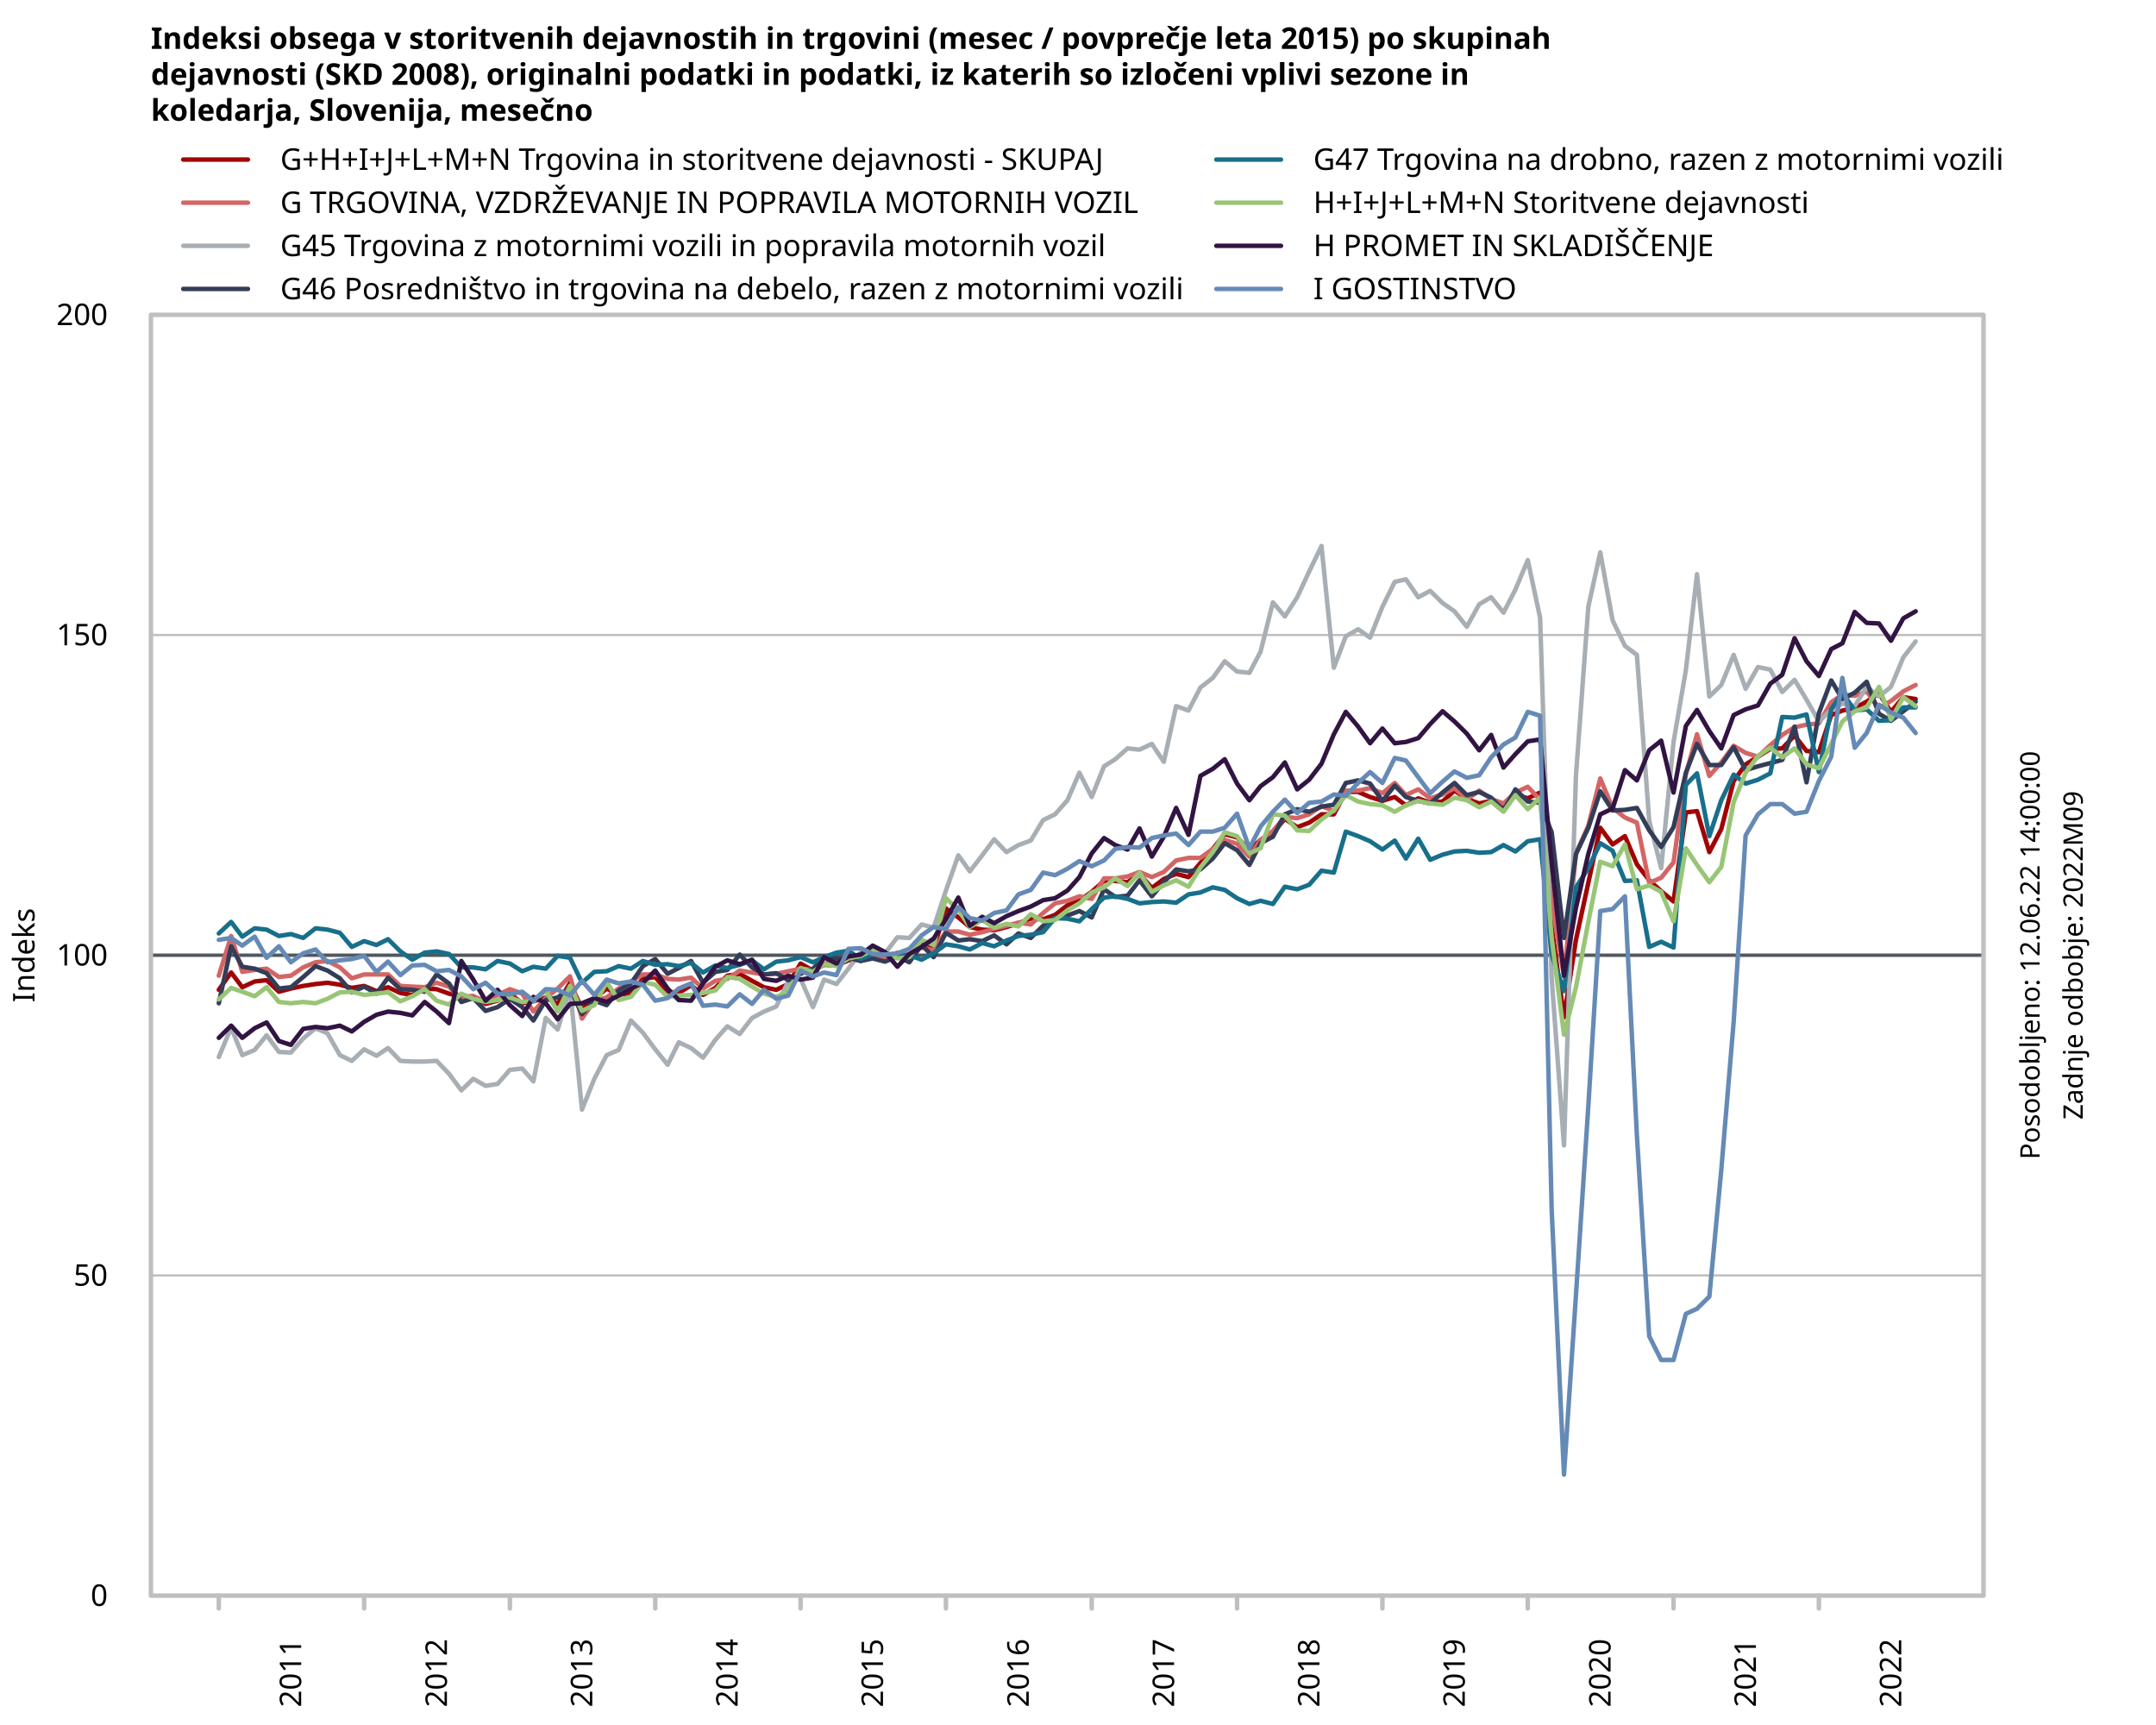
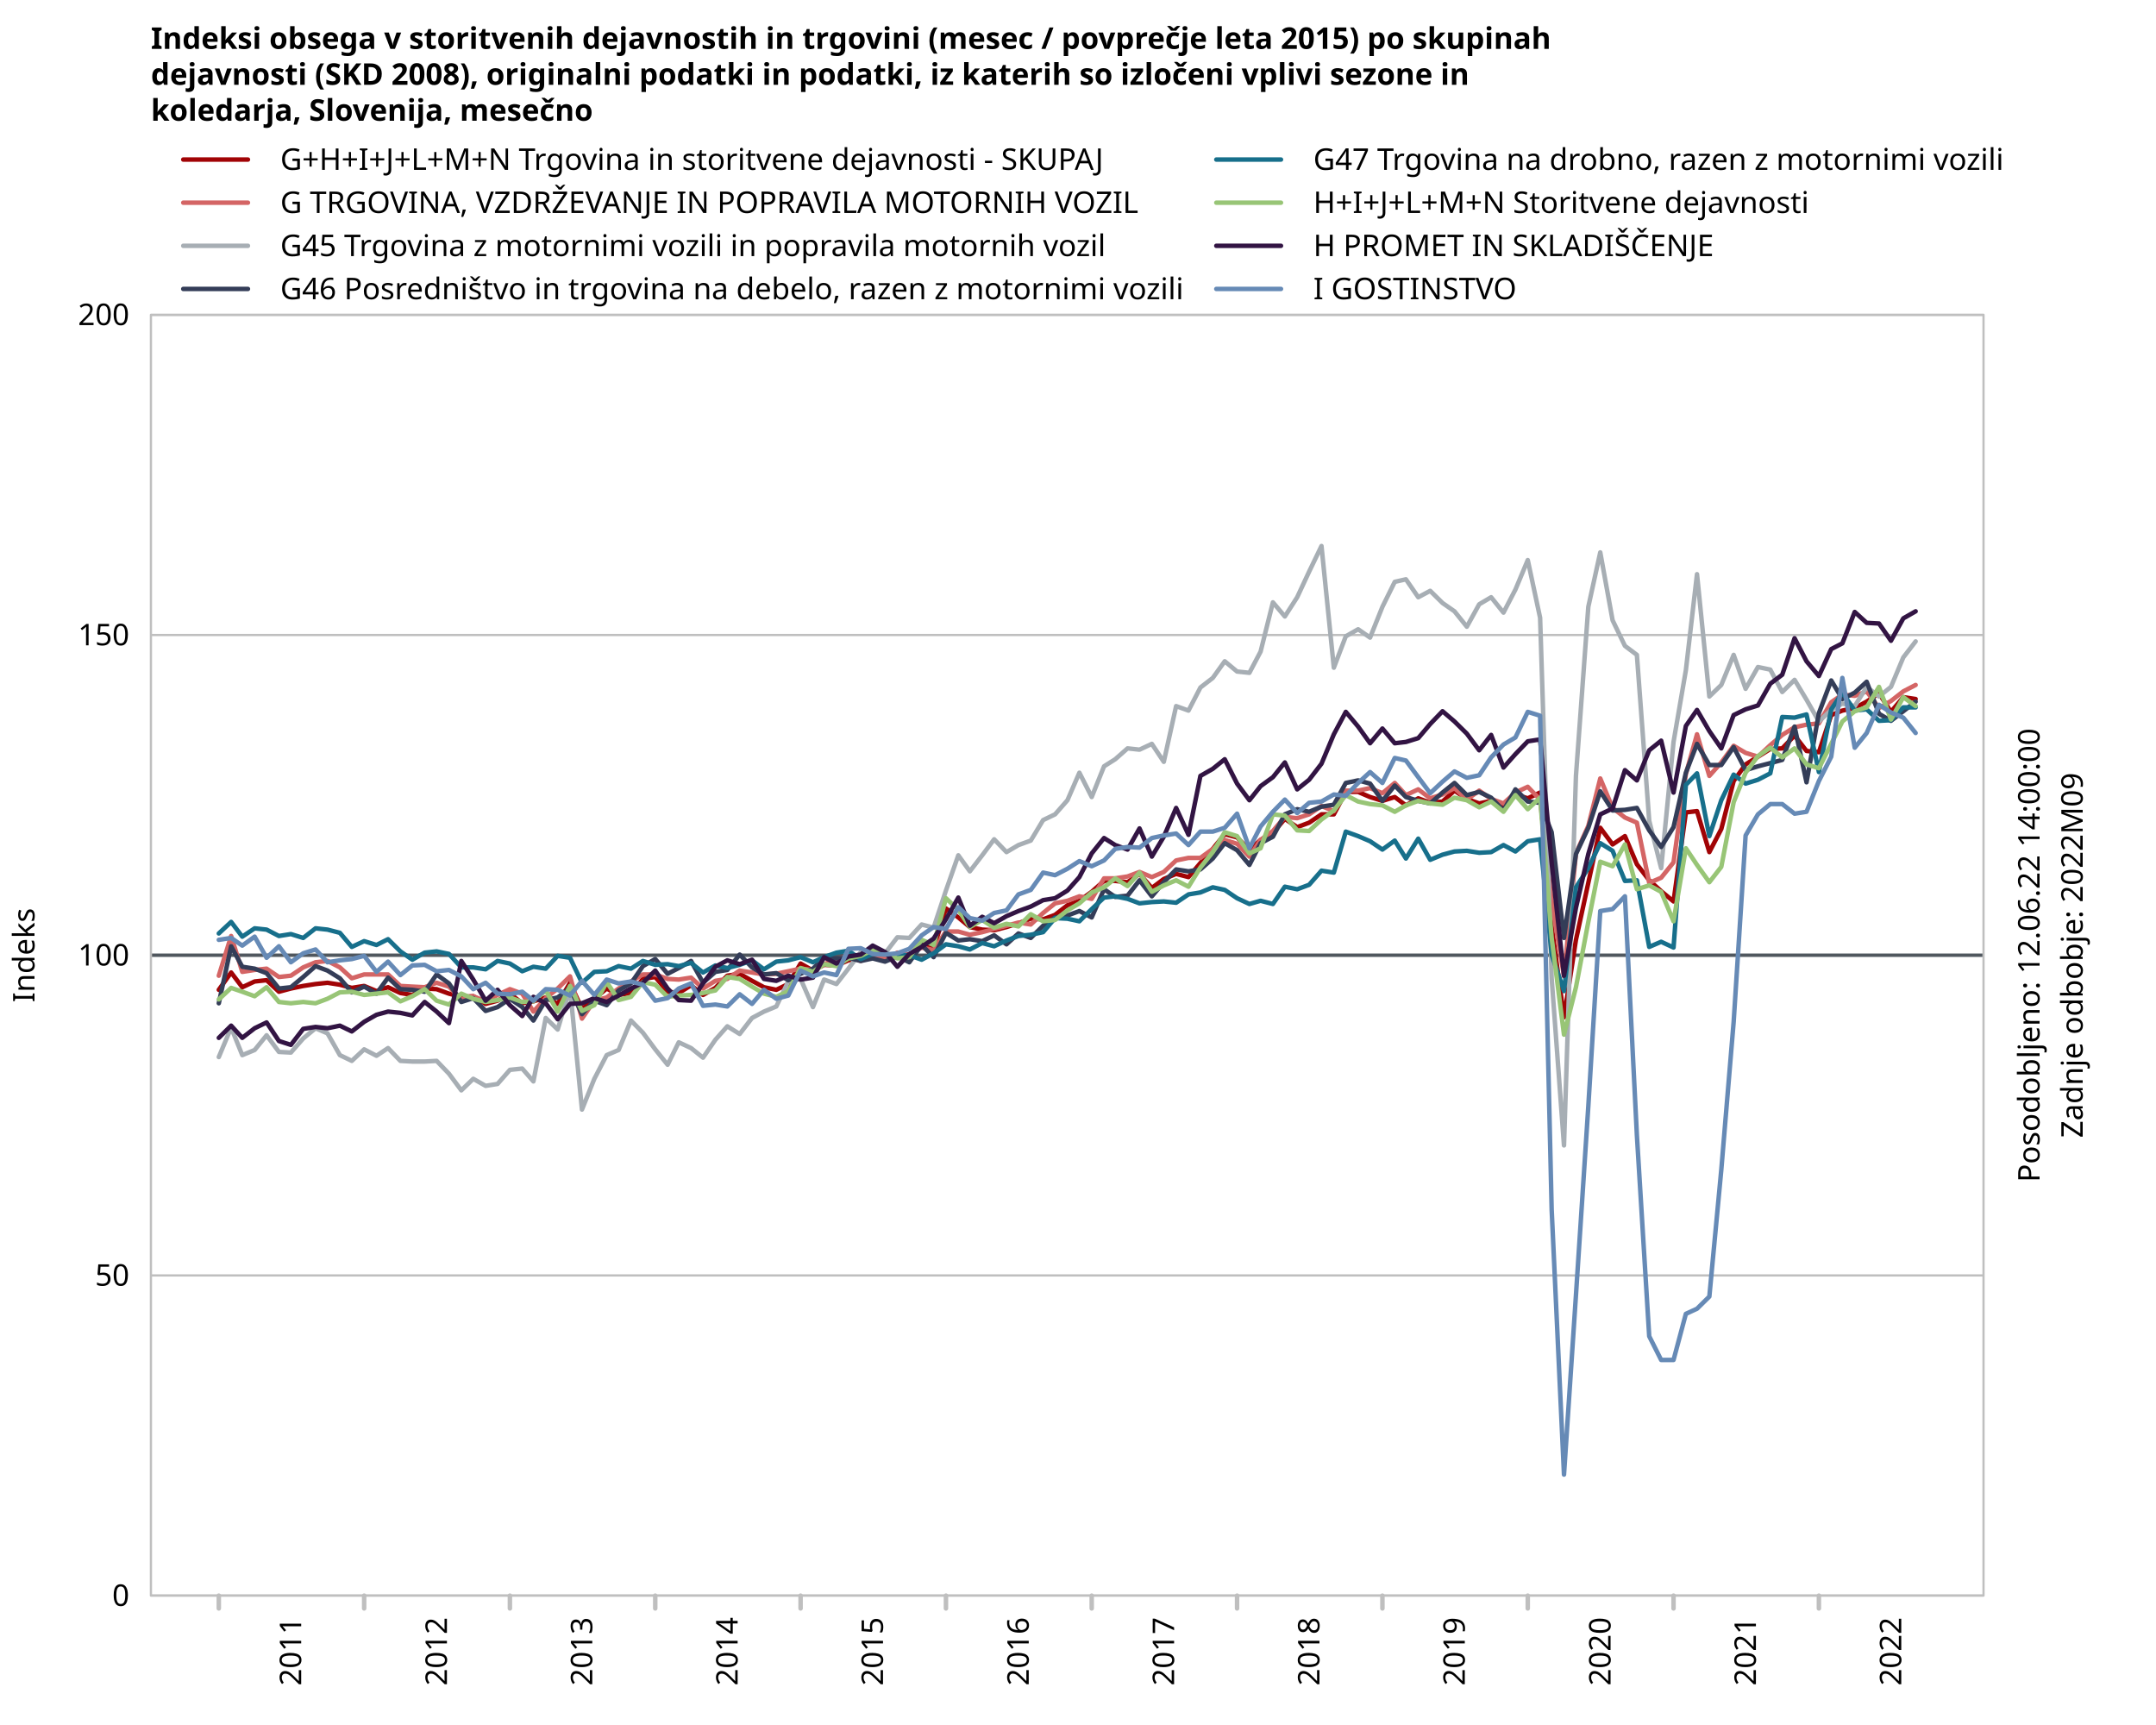
<svg xmlns="http://www.w3.org/2000/svg" class="svglite" data-engine-version="2.0" width="720.00pt" height="576.00pt" viewBox="0 0 720.00 576.00">
  <defs>
    <style type="text/css">
    .svglite line, .svglite polyline, .svglite polygon, .svglite path, .svglite rect, .svglite circle {
      fill: none;
      stroke: #000000;
      stroke-linecap: round;
      stroke-linejoin: round;
      stroke-miterlimit: 10.00;
    }
  </style>
  </defs>
  <rect width="100%" height="100%" style="stroke: none; fill: #FFFFFF;" />
  <defs>
    <clipPath id="cpMC4wMHw3MjAuMDB8MC4wMHw1NzYuMDA=">
      <rect x="0.00" y="0.00" width="720.00" height="576.00" />
    </clipPath>
  </defs>
  <g clip-path="url(#cpMC4wMHw3MjAuMDB8MC4wMHw1NzYuMDA=)">
</g>
  <defs>
    <clipPath id="cpNTAuNDB8NjYyLjQwfDEwNS4xMnw1MzIuODA=">
      <rect x="50.40" y="105.12" width="612.00" height="427.68" />
    </clipPath>
  </defs>
  <g clip-path="url(#cpNTAuNDB8NjYyLjQwfDEwNS4xMnw1MzIuODA=)">
    <line x1="50.40" y1="532.80" x2="662.40" y2="532.80" style="stroke-width: 0.75; stroke: #BFBFBF;" />
    <line x1="50.40" y1="425.88" x2="662.40" y2="425.88" style="stroke-width: 0.75; stroke: #BFBFBF;" />
    <line x1="50.40" y1="318.96" x2="662.40" y2="318.96" style="stroke-width: 0.75; stroke: #BFBFBF;" />
    <line x1="50.40" y1="212.04" x2="662.40" y2="212.04" style="stroke-width: 0.75; stroke: #BFBFBF;" />
    <line x1="50.40" y1="105.12" x2="662.40" y2="105.12" style="stroke-width: 0.75; stroke: #BFBFBF;" />
  </g>
  <g clip-path="url(#cpMC4wMHw3MjAuMDB8MC4wMHw1NzYuMDA=)">
</g>
  <g clip-path="url(#cpNTAuNDB8NjYyLjQwfDEwNS4xMnw1MzIuODA=)">
    <line x1="50.40" y1="318.96" x2="662.40" y2="318.96" style="stroke-width: 1.12; stroke: #50575E;" />
    <polyline points="73.07,330.51 77.19,324.73 80.91,329.65 85.04,327.73 89.03,327.30 93.15,331.15 97.14,330.08 101.26,329.22 105.38,328.58 109.37,328.16 113.50,328.80 117.49,329.87 121.61,329.22 125.73,330.94 129.59,329.65 133.71,331.58 137.70,332.22 141.82,330.08 145.81,330.29 149.93,331.79 154.06,332.86 158.05,332.65 162.17,335.21 166.16,334.14 170.28,331.79 174.40,335.00 178.13,334.36 182.25,333.07 186.24,335.21 190.36,328.16 194.35,336.92 198.48,333.50 202.60,330.08 206.59,332.22 210.71,331.58 214.70,326.87 218.82,326.23 222.95,331.15 226.67,331.58 230.79,329.01 234.78,332.22 238.90,329.87 242.89,325.80 247.02,325.16 251.14,327.51 255.13,329.65 259.25,330.51 263.24,328.58 267.36,321.74 271.49,324.09 275.21,322.17 279.33,322.38 283.32,320.67 287.45,319.82 291.43,317.04 295.56,318.75 299.68,319.60 303.67,319.39 307.79,314.47 311.78,316.82 315.90,303.35 320.03,306.34 323.88,309.55 328.01,310.41 332.00,310.62 336.12,309.55 340.11,308.27 344.23,306.77 348.35,306.98 352.34,305.49 356.47,302.28 360.46,300.78 364.58,297.79 368.70,294.15 372.43,294.15 376.55,294.58 380.54,291.80 384.66,296.51 388.65,293.51 392.77,291.80 396.90,292.87 400.88,288.17 405.01,283.46 409.00,278.54 413.12,279.61 417.24,283.89 420.97,280.47 425.09,278.12 429.08,273.41 433.20,276.19 437.19,274.70 441.31,271.92 445.44,271.92 449.43,264.43 453.55,264.43 457.54,266.14 461.66,267.42 465.78,266.14 469.51,268.92 473.63,266.57 477.62,268.07 481.74,267.64 485.73,264.00 489.85,266.78 493.98,268.28 497.97,267.42 502.09,268.92 506.08,265.29 510.20,266.57 514.32,264.64 518.18,309.34 522.30,339.70 526.29,313.83 530.42,294.80 534.41,276.41 538.53,281.97 542.65,279.19 546.64,288.59 550.76,293.94 554.75,297.58 558.88,301.00 563.00,271.27 566.72,270.85 570.84,284.53 574.83,276.83 578.96,260.80 582.95,255.24 587.07,252.67 591.19,250.10 595.18,249.89 599.30,245.61 603.29,250.75 607.42,251.17 611.54,238.77 615.26,237.27 619.39,236.42 623.38,234.28 627.50,231.50 631.49,237.70 635.61,232.78 639.73,233.42 " style="stroke-width: 1.50; stroke: #A10305;" />
    <polyline points="73.07,325.80 77.19,312.54 80.91,324.52 85.04,323.88 89.03,323.45 93.15,326.23 97.14,325.80 101.26,323.02 105.38,321.31 109.37,320.88 113.50,323.02 117.49,326.66 121.61,325.38 125.73,325.38 129.59,325.38 133.71,329.22 137.70,329.44 141.82,329.65 145.81,328.16 149.93,329.44 154.06,333.71 158.05,332.65 162.17,334.36 166.16,332.22 170.28,330.29 174.40,331.79 178.13,337.78 182.25,333.29 186.24,330.08 190.36,326.02 194.35,340.13 198.48,334.14 202.60,333.07 206.59,330.08 210.71,327.73 214.70,325.38 218.82,325.38 222.95,326.87 226.67,327.09 230.79,326.44 234.78,330.08 238.90,327.51 242.89,326.87 247.02,324.09 251.14,324.73 255.13,325.38 259.25,325.16 263.24,324.31 267.36,323.45 271.49,323.88 275.21,321.95 279.33,320.24 283.32,319.39 287.45,320.88 291.43,318.96 295.56,320.24 299.68,318.10 303.67,318.75 307.79,316.39 311.78,317.25 315.90,311.05 320.03,311.05 323.88,312.12 328.01,311.26 332.00,310.19 336.12,309.12 340.11,308.05 344.23,308.70 348.35,304.85 352.34,301.64 356.47,300.78 360.46,299.29 364.58,300.14 368.70,293.30 372.43,293.30 376.55,292.66 380.54,291.16 384.66,292.87 388.65,291.16 392.77,287.31 396.90,286.46 400.88,286.46 405.01,283.46 409.00,280.47 413.12,281.75 417.24,286.03 420.97,280.47 425.09,277.48 429.08,272.77 433.20,273.20 437.19,271.92 441.31,269.14 445.44,270.85 449.43,264.00 453.55,264.00 457.54,263.15 461.66,264.86 465.78,261.44 469.51,265.50 473.63,263.58 477.62,266.57 481.74,265.29 485.73,263.15 489.85,267.00 493.98,264.00 497.97,266.78 502.09,268.28 506.08,264.64 510.20,262.72 514.32,267.00 518.18,301.00 522.30,326.02 526.29,284.96 530.42,275.76 534.41,259.94 538.53,269.78 542.65,272.98 546.64,274.70 550.76,294.80 554.75,293.09 558.88,287.95 563.00,258.44 566.72,245.19 570.84,259.08 574.83,254.59 578.96,249.03 582.95,251.39 587.07,252.67 591.19,248.82 595.18,245.40 599.30,242.83 603.29,241.98 607.42,241.55 611.54,234.49 615.26,231.93 619.39,232.35 623.38,230.86 627.50,236.42 631.49,234.07 635.61,230.86 639.73,228.72 " style="stroke-width: 1.50; stroke: #D46565;" />
    <polyline points="73.07,352.96 77.19,343.12 80.91,352.32 85.04,350.61 89.03,345.69 93.15,351.25 97.14,351.46 101.26,346.76 105.38,343.34 109.37,345.05 113.50,352.32 117.49,354.24 121.61,350.39 125.73,352.53 129.59,349.97 133.71,354.24 137.70,354.46 141.82,354.46 145.81,354.24 149.93,358.52 154.06,364.08 158.05,360.23 162.17,362.58 166.16,361.94 170.28,357.24 174.40,356.81 178.13,361.09 182.25,339.92 186.24,343.77 190.36,330.08 194.35,370.50 198.48,360.23 202.60,352.32 206.59,350.61 210.71,340.77 214.70,344.83 218.82,350.39 222.95,355.53 226.67,348.04 230.79,349.97 234.78,353.17 238.90,347.19 242.89,342.70 247.02,345.26 251.14,339.92 255.13,337.78 259.25,336.07 263.24,327.73 267.36,326.87 271.49,336.28 275.21,327.09 279.33,328.58 283.32,323.45 287.45,317.89 291.43,318.32 295.56,318.32 299.68,312.97 303.67,313.19 307.79,308.70 311.78,309.76 315.90,297.36 320.03,285.60 323.88,290.95 328.01,285.60 332.00,280.25 336.12,284.53 340.11,282.18 344.23,280.68 348.35,273.84 352.34,271.92 356.47,267.21 360.46,258.02 364.58,266.14 368.70,255.88 372.43,253.52 376.55,249.89 380.54,250.32 384.66,248.39 388.65,254.38 392.77,235.78 396.90,237.27 400.88,229.57 405.01,226.37 409.00,220.81 413.12,224.23 417.24,224.66 420.97,217.60 425.09,201.13 429.08,205.84 433.20,199.42 437.19,190.87 441.31,182.32 445.44,222.95 449.43,212.47 453.55,210.12 457.54,212.90 461.66,202.63 465.78,194.29 469.51,193.44 473.63,199.42 477.62,197.29 481.74,201.35 485.73,204.13 489.85,209.26 493.98,201.78 497.97,199.42 502.09,204.56 506.08,196.86 510.20,187.02 514.32,206.27 518.18,326.66 522.30,382.47 526.29,259.08 530.42,202.63 534.41,184.45 538.53,207.12 542.65,215.68 546.64,218.67 550.76,274.05 554.75,289.88 558.88,247.75 563.00,223.80 566.72,191.73 570.84,232.57 574.83,228.72 578.96,218.67 582.95,230.00 587.07,222.73 591.19,223.59 595.18,231.07 599.30,227.01 603.29,233.64 607.42,240.91 611.54,237.06 615.26,234.92 619.39,235.78 623.38,229.36 627.50,232.57 631.49,229.36 635.61,219.52 639.73,214.18 " style="stroke-width: 1.50; stroke: #A7AEB4;" />
    <polyline points="73.07,335.00 77.19,315.97 80.91,322.81 85.04,323.45 89.03,324.95 93.15,330.08 97.14,329.65 101.26,326.23 105.38,322.60 109.37,324.09 113.50,326.66 117.49,331.36 121.61,329.44 125.73,331.79 129.59,326.44 133.71,330.29 137.70,330.51 141.82,331.15 145.81,325.38 149.93,328.37 154.06,334.57 158.05,333.29 162.17,337.56 166.16,336.28 170.28,333.50 174.40,336.28 178.13,340.77 182.25,333.93 186.24,333.07 190.36,329.87 194.35,338.63 198.48,334.14 202.60,335.64 206.59,330.72 210.71,328.37 214.70,322.60 218.82,320.24 222.95,325.16 226.67,323.24 230.79,320.88 234.78,328.16 238.90,324.52 242.89,323.88 247.02,318.75 251.14,323.02 255.13,325.38 259.25,324.95 263.24,327.30 267.36,325.16 271.49,323.45 275.21,319.82 279.33,320.03 283.32,319.82 287.45,320.88 291.43,320.03 295.56,321.10 299.68,319.39 303.67,321.31 307.79,315.54 311.78,319.60 315.90,311.48 320.03,314.04 323.88,313.61 328.01,314.26 332.00,312.33 336.12,315.32 340.11,311.69 344.23,313.19 348.35,309.12 352.34,306.34 356.47,305.70 360.46,304.21 364.58,306.34 368.70,296.93 372.43,299.50 376.55,299.07 380.54,293.94 384.66,299.29 388.65,294.58 392.77,290.31 396.90,290.95 400.88,290.31 405.01,286.67 409.00,281.54 413.12,283.89 417.24,288.81 420.97,281.54 425.09,279.40 429.08,271.92 433.20,270.20 437.19,271.06 441.31,269.35 445.44,268.71 449.43,261.44 453.55,260.58 457.54,261.65 461.66,267.42 465.78,262.29 469.51,266.14 473.63,267.42 477.62,268.28 481.74,264.64 485.73,261.44 489.85,265.50 493.98,264.43 497.97,266.36 502.09,270.63 506.08,263.58 510.20,267.64 514.32,268.07 518.18,277.90 522.30,313.19 526.29,285.17 530.42,276.41 534.41,264.22 538.53,270.63 542.65,270.42 546.64,269.78 550.76,277.26 554.75,282.82 558.88,276.19 563.00,258.02 566.72,248.39 570.84,255.45 574.83,255.45 578.96,249.46 582.95,257.16 587.07,255.88 591.19,254.81 595.18,253.74 599.30,242.62 603.29,261.22 607.42,238.13 611.54,227.22 615.26,233.42 619.39,231.29 623.38,227.65 627.50,238.34 631.49,240.69 635.61,237.49 639.73,234.28 " style="stroke-width: 1.50; stroke: #343D58;" />
    <polyline points="73.07,311.69 77.19,307.84 80.91,312.76 85.04,309.98 89.03,310.41 93.15,312.54 97.14,311.90 101.26,313.19 105.38,309.98 109.37,310.41 113.50,311.48 117.49,316.18 121.61,314.26 125.73,315.54 129.59,313.61 133.71,317.68 137.70,320.46 141.82,318.10 145.81,317.68 149.93,318.53 154.06,323.02 158.05,323.02 162.17,323.66 166.16,320.88 170.28,321.74 174.40,324.31 178.13,322.81 182.25,323.45 186.24,319.17 190.36,319.82 194.35,328.16 198.48,324.52 202.60,324.31 206.59,322.60 210.71,323.45 214.70,320.88 218.82,322.17 222.95,321.95 226.67,322.60 230.79,321.53 234.78,324.73 238.90,322.38 242.89,323.24 247.02,322.17 251.14,320.67 255.13,323.66 259.25,321.10 263.24,320.67 267.36,319.60 271.49,321.31 275.21,319.60 279.33,318.10 283.32,317.46 287.45,320.24 291.43,318.53 295.56,318.53 299.68,318.96 303.67,318.96 307.79,320.46 311.78,318.32 315.90,315.32 320.03,315.97 323.88,317.04 328.01,314.90 332.00,315.97 336.12,314.04 340.11,312.54 344.23,312.12 348.35,311.26 352.34,306.56 356.47,306.77 360.46,307.63 364.58,303.56 368.70,299.71 372.43,299.29 376.55,300.14 380.54,301.64 384.66,301.21 388.65,301.00 392.77,301.43 396.90,298.65 400.88,298.00 405.01,296.29 409.00,297.15 413.12,299.93 417.24,301.85 420.97,300.78 425.09,301.85 429.08,296.08 433.20,296.93 437.19,295.44 441.31,290.73 445.44,291.37 449.43,277.69 453.55,279.19 457.54,280.90 461.66,283.68 465.78,280.68 469.51,286.67 473.63,280.04 477.62,287.10 481.74,285.39 485.73,284.32 489.85,284.10 493.98,284.75 497.97,284.53 502.09,282.18 506.08,284.32 510.20,280.90 514.32,280.25 518.18,318.75 522.30,330.94 526.29,296.29 530.42,289.88 534.41,281.54 538.53,284.10 542.65,294.15 546.64,293.94 550.76,316.18 554.75,314.47 558.88,316.39 563.00,262.08 566.72,258.23 570.84,279.19 574.83,267.21 578.96,258.66 582.95,261.65 587.07,260.37 591.19,258.23 595.18,239.41 599.30,239.63 603.29,238.56 607.42,257.80 611.54,236.85 615.26,231.29 619.39,237.27 623.38,236.85 627.50,240.69 631.49,240.48 635.61,236.20 639.73,236.20 " style="stroke-width: 1.50; stroke: #176F8B;" />
    <polyline points="73.07,333.71 77.19,329.87 80.91,331.15 85.04,332.65 89.03,329.65 93.15,334.57 97.14,335.00 101.26,334.57 105.38,335.00 109.37,333.50 113.50,331.36 117.49,331.15 121.61,332.22 125.73,331.79 129.59,331.36 133.71,334.36 137.70,332.65 141.82,330.29 145.81,334.14 149.93,335.43 154.06,331.79 158.05,333.50 162.17,334.57 166.16,333.93 170.28,333.07 174.40,334.57 178.13,334.36 182.25,330.72 186.24,337.78 190.36,329.22 194.35,337.56 198.48,335.64 202.60,327.94 206.59,333.93 210.71,332.86 214.70,327.94 218.82,328.80 222.95,332.86 226.67,332.43 230.79,332.22 234.78,331.58 238.90,330.72 242.89,326.23 247.02,326.87 251.14,329.44 255.13,331.79 259.25,332.86 263.24,330.94 267.36,323.24 271.49,324.52 275.21,321.95 279.33,322.60 283.32,320.03 287.45,319.17 291.43,317.25 295.56,318.53 299.68,320.03 303.67,319.60 307.79,313.83 311.78,315.54 315.90,299.93 320.03,303.78 323.88,309.55 328.01,307.20 332.00,309.76 336.12,308.48 340.11,309.34 344.23,305.27 348.35,307.63 352.34,307.20 356.47,303.99 360.46,301.64 364.58,298.00 368.70,296.29 372.43,293.30 376.55,295.87 380.54,291.37 384.66,297.79 388.65,295.65 392.77,293.94 396.90,296.08 400.88,289.66 405.01,284.53 409.00,277.90 413.12,279.19 417.24,284.96 420.97,283.25 425.09,271.92 429.08,272.34 433.20,277.26 437.19,277.48 441.31,273.63 445.44,270.63 449.43,265.50 453.55,267.64 457.54,268.49 461.66,268.92 465.78,271.06 469.51,268.92 473.63,267.42 477.62,268.28 481.74,268.71 485.73,266.36 489.85,267.21 493.98,269.56 497.97,267.64 502.09,271.06 506.08,265.50 510.20,270.20 514.32,266.36 518.18,313.19 522.30,345.48 526.29,329.65 530.42,307.84 534.41,287.74 538.53,289.24 542.65,281.97 546.64,296.93 550.76,295.65 554.75,297.79 558.88,307.63 563.00,283.25 566.72,288.81 570.84,294.58 574.83,289.45 578.96,267.85 582.95,258.02 587.07,252.46 591.19,249.68 595.18,252.88 599.30,249.89 603.29,255.24 607.42,256.52 611.54,248.39 615.26,240.91 619.39,237.49 623.38,236.20 627.50,229.36 631.49,240.27 635.61,232.78 639.73,235.78 " style="stroke-width: 1.50; stroke: #98C576;" />
    <polyline points="73.07,346.55 77.19,342.48 80.91,346.55 85.04,343.34 89.03,341.41 93.15,347.61 97.14,348.90 101.26,343.55 105.38,342.91 109.37,343.34 113.50,342.48 117.49,344.41 121.61,341.20 125.73,338.85 129.59,337.78 133.71,338.21 137.70,339.06 141.82,334.57 145.81,337.78 149.93,341.63 154.06,320.88 158.05,327.09 162.17,334.14 166.16,330.51 170.28,335.64 174.40,339.27 178.13,332.86 182.25,335.00 186.24,340.34 190.36,335.21 194.35,335.00 198.48,333.29 202.60,334.57 206.59,332.43 210.71,330.08 214.70,328.16 218.82,324.09 222.95,330.08 226.67,333.93 230.79,334.14 234.78,328.37 238.90,322.81 242.89,320.67 247.02,321.95 251.14,320.46 255.13,326.87 259.25,327.51 263.24,325.80 267.36,327.09 271.49,326.44 275.21,319.60 279.33,321.74 283.32,319.39 287.45,318.75 291.43,315.75 295.56,317.89 299.68,322.81 303.67,318.53 307.79,316.18 311.78,313.40 315.90,306.98 320.03,299.71 323.88,309.12 328.01,306.13 332.00,308.27 336.12,305.92 340.11,304.21 344.23,302.71 348.35,300.57 352.34,299.93 356.47,297.36 360.46,292.87 364.58,284.96 368.70,279.83 372.43,282.18 376.55,283.68 380.54,276.62 384.66,286.03 388.65,279.40 392.77,269.78 396.90,278.76 400.88,259.08 405.01,256.73 409.00,253.52 413.12,261.65 417.24,267.21 420.97,262.51 425.09,259.51 429.08,254.59 433.20,263.58 437.19,260.37 441.31,255.02 445.44,245.19 449.43,237.70 453.55,242.62 457.54,248.18 461.66,243.26 465.78,248.18 469.51,247.75 473.63,246.47 477.62,241.76 481.74,237.49 485.73,240.91 489.85,244.97 493.98,250.53 497.97,245.40 502.09,256.30 506.08,251.81 510.20,247.54 514.32,246.90 518.18,288.17 522.30,325.80 526.29,303.14 530.42,285.17 534.41,271.92 538.53,269.99 542.65,257.16 546.64,260.58 550.76,250.53 554.75,247.32 558.88,264.64 563.00,242.41 566.72,237.06 570.84,244.12 574.83,249.89 578.96,238.77 582.95,236.85 587.07,235.56 591.19,228.29 595.18,225.30 599.30,213.11 603.29,220.81 607.42,225.73 611.54,216.74 615.26,214.82 619.39,204.34 623.38,207.98 627.50,208.19 631.49,213.96 635.61,206.48 639.73,204.13 " style="stroke-width: 1.50; stroke: #321443;" />
    <polyline points="73.07,313.83 77.19,313.19 80.91,315.75 85.04,312.76 89.03,319.82 93.15,315.97 97.14,321.31 101.26,318.32 105.38,317.04 109.37,321.31 113.50,320.67 117.49,320.24 121.61,319.17 125.73,324.52 129.59,321.10 133.71,325.59 137.70,322.38 141.82,322.17 145.81,324.31 149.93,323.88 154.06,326.02 158.05,330.29 162.17,328.16 166.16,331.79 170.28,332.00 174.40,331.15 178.13,334.14 182.25,330.29 186.24,330.51 190.36,332.43 194.35,327.51 198.48,332.22 202.60,327.09 206.59,328.37 210.71,327.73 214.70,328.80 218.82,334.14 222.95,333.29 226.67,330.08 230.79,328.37 234.78,335.85 238.90,335.43 242.89,336.07 247.02,332.00 251.14,335.21 255.13,330.51 259.25,333.50 263.24,332.43 267.36,324.09 271.49,326.02 275.21,324.73 279.33,325.59 283.32,316.82 287.45,316.61 291.43,318.53 295.56,318.75 299.68,318.32 303.67,316.82 307.79,312.33 311.78,309.55 315.90,310.19 320.03,302.92 323.88,306.56 328.01,307.41 332.00,304.85 336.12,303.99 340.11,298.65 344.23,297.15 348.35,291.37 352.34,292.23 356.47,290.09 360.46,287.53 364.58,289.24 368.70,287.31 372.43,283.46 376.55,282.82 380.54,283.03 384.66,279.83 388.65,278.97 392.77,278.33 396.90,282.18 400.88,277.69 405.01,277.69 409.00,276.41 413.12,271.70 417.24,283.25 420.97,275.98 425.09,271.06 429.08,267.00 433.20,271.49 437.19,268.07 441.31,267.64 445.44,265.29 449.43,265.71 453.55,261.44 457.54,257.80 461.66,261.44 465.78,253.10 469.51,253.95 473.63,259.51 477.62,264.86 481.74,261.01 485.73,257.59 489.85,259.73 493.98,258.87 497.97,252.88 502.09,248.61 506.08,246.25 510.20,237.70 514.32,238.98 518.18,403.85 522.30,492.38 526.29,432.51 530.42,369.43 534.41,304.21 538.53,303.56 542.65,299.29 546.64,379.05 550.76,446.19 554.75,454.11 558.88,454.11 563.00,438.71 566.72,437.00 570.84,432.94 574.83,390.60 578.96,341.20 582.95,278.97 587.07,271.92 591.19,268.49 595.18,268.49 599.30,271.70 603.29,271.06 607.42,260.80 611.54,252.67 615.26,226.37 619.39,249.68 623.38,244.76 627.50,235.35 631.49,237.91 635.61,239.63 639.73,244.76 " style="stroke-width: 1.50; stroke: #668AB6;" />
  </g>
  <g clip-path="url(#cpMC4wMHw3MjAuMDB8MC4wMHw1NzYuMDA=)">
    <line x1="73.07" y1="532.80" x2="73.07" y2="537.08" style="stroke-width: 1.50; stroke: #BFBFBF;" />
    <line x1="121.61" y1="532.80" x2="121.61" y2="537.08" style="stroke-width: 1.50; stroke: #BFBFBF;" />
    <line x1="170.28" y1="532.80" x2="170.28" y2="537.08" style="stroke-width: 1.50; stroke: #BFBFBF;" />
    <line x1="218.82" y1="532.80" x2="218.82" y2="537.08" style="stroke-width: 1.50; stroke: #BFBFBF;" />
    <line x1="267.36" y1="532.80" x2="267.36" y2="537.08" style="stroke-width: 1.50; stroke: #BFBFBF;" />
    <line x1="315.90" y1="532.80" x2="315.90" y2="537.08" style="stroke-width: 1.50; stroke: #BFBFBF;" />
    <line x1="364.58" y1="532.80" x2="364.58" y2="537.08" style="stroke-width: 1.50; stroke: #BFBFBF;" />
    <line x1="413.12" y1="532.80" x2="413.12" y2="537.08" style="stroke-width: 1.50; stroke: #BFBFBF;" />
    <line x1="461.66" y1="532.80" x2="461.66" y2="537.08" style="stroke-width: 1.50; stroke: #BFBFBF;" />
    <line x1="510.20" y1="532.80" x2="510.20" y2="537.08" style="stroke-width: 1.50; stroke: #BFBFBF;" />
    <line x1="558.88" y1="532.80" x2="558.88" y2="537.08" style="stroke-width: 1.50; stroke: #BFBFBF;" />
    <line x1="607.42" y1="532.80" x2="607.42" y2="537.08" style="stroke-width: 1.50; stroke: #BFBFBF;" />
-     <text transform="translate(100.58,547.20) rotate(-90)" text-anchor="end" style="font-size: 10.00px; font-family: sans;" textLength="22.25px" lengthAdjust="spacingAndGlyphs">2011</text>
-     <text transform="translate(149.25,547.20) rotate(-90)" text-anchor="end" style="font-size: 10.00px; font-family: sans;" textLength="22.25px" lengthAdjust="spacingAndGlyphs">2012</text>
-     <text transform="translate(197.79,547.20) rotate(-90)" text-anchor="end" style="font-size: 10.00px; font-family: sans;" textLength="22.25px" lengthAdjust="spacingAndGlyphs">2013</text>
-     <text transform="translate(246.33,547.20) rotate(-90)" text-anchor="end" style="font-size: 10.00px; font-family: sans;" textLength="22.25px" lengthAdjust="spacingAndGlyphs">2014</text>
-     <text transform="translate(294.88,547.20) rotate(-90)" text-anchor="end" style="font-size: 10.00px; font-family: sans;" textLength="22.25px" lengthAdjust="spacingAndGlyphs">2015</text>
-     <text transform="translate(343.55,547.20) rotate(-90)" text-anchor="end" style="font-size: 10.00px; font-family: sans;" textLength="22.25px" lengthAdjust="spacingAndGlyphs">2016</text>
-     <text transform="translate(392.09,547.20) rotate(-90)" text-anchor="end" style="font-size: 10.00px; font-family: sans;" textLength="22.25px" lengthAdjust="spacingAndGlyphs">2017</text>
-     <text transform="translate(440.63,547.20) rotate(-90)" text-anchor="end" style="font-size: 10.00px; font-family: sans;" textLength="22.25px" lengthAdjust="spacingAndGlyphs">2018</text>
-     <text transform="translate(489.17,547.20) rotate(-90)" text-anchor="end" style="font-size: 10.00px; font-family: sans;" textLength="22.25px" lengthAdjust="spacingAndGlyphs">2019</text>
-     <text transform="translate(537.85,547.20) rotate(-90)" text-anchor="end" style="font-size: 10.00px; font-family: sans;" textLength="22.25px" lengthAdjust="spacingAndGlyphs">2020</text>
-     <text transform="translate(586.39,547.20) rotate(-90)" text-anchor="end" style="font-size: 10.00px; font-family: sans;" textLength="22.25px" lengthAdjust="spacingAndGlyphs">2021</text>
-     <text transform="translate(634.93,547.20) rotate(-90)" text-anchor="end" style="font-size: 10.00px; font-family: sans;" textLength="22.25px" lengthAdjust="spacingAndGlyphs">2022</text>
-     <text x="36.00" y="536.24" text-anchor="end" style="font-size: 10.00px; font-family: sans;" textLength="5.56px" lengthAdjust="spacingAndGlyphs">0</text>
-     <text x="36.00" y="429.32" text-anchor="end" style="font-size: 10.00px; font-family: sans;" textLength="11.12px" lengthAdjust="spacingAndGlyphs">50</text>
-     <text x="36.00" y="322.40" text-anchor="end" style="font-size: 10.00px; font-family: sans;" textLength="16.69px" lengthAdjust="spacingAndGlyphs">100</text>
-     <text x="36.00" y="215.48" text-anchor="end" style="font-size: 10.00px; font-family: sans;" textLength="16.69px" lengthAdjust="spacingAndGlyphs">150</text>
-     <text x="36.00" y="108.56" text-anchor="end" style="font-size: 10.00px; font-family: sans;" textLength="16.69px" lengthAdjust="spacingAndGlyphs">200</text>
-     <polygon points="50.40,532.80 662.40,532.80 662.40,105.12 50.40,105.12 " style="stroke-width: 1.50; stroke: #BFBFBF; fill: none;" />
+     <text transform="translate(100.58,540.00) rotate(-90)" text-anchor="end" style="font-size: 10.00px; font-family: sans;" textLength="22.25px" lengthAdjust="spacingAndGlyphs">2011</text>
+     <text transform="translate(149.25,540.00) rotate(-90)" text-anchor="end" style="font-size: 10.00px; font-family: sans;" textLength="22.25px" lengthAdjust="spacingAndGlyphs">2012</text>
+     <text transform="translate(197.79,540.00) rotate(-90)" text-anchor="end" style="font-size: 10.00px; font-family: sans;" textLength="22.25px" lengthAdjust="spacingAndGlyphs">2013</text>
+     <text transform="translate(246.33,540.00) rotate(-90)" text-anchor="end" style="font-size: 10.00px; font-family: sans;" textLength="22.25px" lengthAdjust="spacingAndGlyphs">2014</text>
+     <text transform="translate(294.88,540.00) rotate(-90)" text-anchor="end" style="font-size: 10.00px; font-family: sans;" textLength="22.25px" lengthAdjust="spacingAndGlyphs">2015</text>
+     <text transform="translate(343.55,540.00) rotate(-90)" text-anchor="end" style="font-size: 10.00px; font-family: sans;" textLength="22.25px" lengthAdjust="spacingAndGlyphs">2016</text>
+     <text transform="translate(392.09,540.00) rotate(-90)" text-anchor="end" style="font-size: 10.00px; font-family: sans;" textLength="22.25px" lengthAdjust="spacingAndGlyphs">2017</text>
+     <text transform="translate(440.63,540.00) rotate(-90)" text-anchor="end" style="font-size: 10.00px; font-family: sans;" textLength="22.25px" lengthAdjust="spacingAndGlyphs">2018</text>
+     <text transform="translate(489.17,540.00) rotate(-90)" text-anchor="end" style="font-size: 10.00px; font-family: sans;" textLength="22.25px" lengthAdjust="spacingAndGlyphs">2019</text>
+     <text transform="translate(537.85,540.00) rotate(-90)" text-anchor="end" style="font-size: 10.00px; font-family: sans;" textLength="22.25px" lengthAdjust="spacingAndGlyphs">2020</text>
+     <text transform="translate(586.39,540.00) rotate(-90)" text-anchor="end" style="font-size: 10.00px; font-family: sans;" textLength="22.25px" lengthAdjust="spacingAndGlyphs">2021</text>
+     <text transform="translate(634.93,540.00) rotate(-90)" text-anchor="end" style="font-size: 10.00px; font-family: sans;" textLength="22.25px" lengthAdjust="spacingAndGlyphs">2022</text>
+     <text x="43.20" y="536.24" text-anchor="end" style="font-size: 10.00px; font-family: sans;" textLength="5.56px" lengthAdjust="spacingAndGlyphs">0</text>
+     <text x="43.20" y="429.32" text-anchor="end" style="font-size: 10.00px; font-family: sans;" textLength="11.12px" lengthAdjust="spacingAndGlyphs">50</text>
+     <text x="43.20" y="322.40" text-anchor="end" style="font-size: 10.00px; font-family: sans;" textLength="16.69px" lengthAdjust="spacingAndGlyphs">100</text>
+     <text x="43.20" y="215.48" text-anchor="end" style="font-size: 10.00px; font-family: sans;" textLength="16.69px" lengthAdjust="spacingAndGlyphs">150</text>
+     <text x="43.20" y="108.56" text-anchor="end" style="font-size: 10.00px; font-family: sans;" textLength="16.69px" lengthAdjust="spacingAndGlyphs">200</text>
+     <polygon points="50.40,532.80 662.40,532.80 662.40,105.12 50.40,105.12 " style="stroke-width: 0.75; stroke: #BFBFBF; fill: none;" />
    <text transform="translate(11.52,318.96) rotate(-90)" text-anchor="middle" style="font-size: 10.00px; font-family: sans;" textLength="29.47px" lengthAdjust="spacingAndGlyphs">Indeks</text>
-     <text transform="translate(681.12,318.96) rotate(-90)" text-anchor="middle" style="font-size: 9.00px; font-family: sans;" textLength="132.12px" lengthAdjust="spacingAndGlyphs">Posodobljeno: 12.06.22 14:00:00</text>
-     <text transform="translate(695.52,318.96) rotate(-90)" text-anchor="middle" style="font-size: 9.00px; font-family: sans;" textLength="104.59px" lengthAdjust="spacingAndGlyphs">Zadnje odbobje: 2022M09</text>
+     <text transform="translate(681.12,318.96) rotate(-90)" text-anchor="middle" style="font-size: 10.00px; font-family: sans;" textLength="146.80px" lengthAdjust="spacingAndGlyphs">Posodobljeno: 12.06.22 14:00:00</text>
+     <text transform="translate(695.52,318.96) rotate(-90)" text-anchor="middle" style="font-size: 10.00px; font-family: sans;" textLength="116.21px" lengthAdjust="spacingAndGlyphs">Zadnje odbobje: 2022M09</text>
    <line x1="61.20" y1="53.28" x2="82.80" y2="53.28" style="stroke-width: 1.50; stroke: #A10305;" />
    <line x1="61.20" y1="67.68" x2="82.80" y2="67.68" style="stroke-width: 1.50; stroke: #D46565;" />
    <line x1="61.20" y1="82.08" x2="82.80" y2="82.08" style="stroke-width: 1.50; stroke: #A7AEB4;" />
    <line x1="61.20" y1="96.48" x2="82.80" y2="96.48" style="stroke-width: 1.50; stroke: #343D58;" />
    <line x1="406.19" y1="53.28" x2="427.79" y2="53.28" style="stroke-width: 1.50; stroke: #176F8B;" />
    <line x1="406.19" y1="67.68" x2="427.79" y2="67.68" style="stroke-width: 1.50; stroke: #98C576;" />
    <line x1="406.19" y1="82.08" x2="427.79" y2="82.08" style="stroke-width: 1.50; stroke: #321443;" />
    <line x1="406.19" y1="96.48" x2="427.79" y2="96.48" style="stroke-width: 1.50; stroke: #668AB6;" />
    <text x="93.60" y="56.72" style="font-size: 10.00px; font-family: sans;" textLength="272.98px" lengthAdjust="spacingAndGlyphs">G+H+I+J+L+M+N Trgovina in storitvene dejavnosti - SKUPAJ</text>
    <text x="93.60" y="71.12" style="font-size: 10.00px; font-family: sans;" textLength="301.79px" lengthAdjust="spacingAndGlyphs">G TRGOVINA, VZDRŽEVANJE IN POPRAVILA MOTORNIH VOZIL</text>
    <text x="93.60" y="85.52" style="font-size: 10.00px; font-family: sans;" textLength="258.46px" lengthAdjust="spacingAndGlyphs">G45 Trgovina z motornimi vozili in popravila motornih vozil</text>
    <text x="93.60" y="99.92" style="font-size: 10.00px; font-family: sans;" textLength="285.18px" lengthAdjust="spacingAndGlyphs">G46 Posredništvo in trgovina na debelo, razen z motornimi vozili</text>
    <text x="438.59" y="56.72" style="font-size: 10.00px; font-family: sans;" textLength="218.46px" lengthAdjust="spacingAndGlyphs">G47 Trgovina na drobno, razen z motornimi vozili</text>
    <text x="438.59" y="71.12" style="font-size: 10.00px; font-family: sans;" textLength="160.97px" lengthAdjust="spacingAndGlyphs">H+I+J+L+M+N Storitvene dejavnosti</text>
    <text x="438.59" y="85.52" style="font-size: 10.00px; font-family: sans;" textLength="143.40px" lengthAdjust="spacingAndGlyphs">H PROMET IN SKLADIŠČENJE</text>
    <text x="438.59" y="99.92" style="font-size: 10.00px; font-family: sans;" textLength="71.14px" lengthAdjust="spacingAndGlyphs">I GOSTINSTVO</text>
    <text x="50.40" y="16.32" style="font-size: 10.00px; font-weight: bold; font-family: sans;" textLength="413.63px" lengthAdjust="spacingAndGlyphs">Indeksi obsega v storitvenih dejavnostih in trgovini (mesec / povprečje leta 2015) po skupinah</text>
    <text x="50.40" y="28.32" style="font-size: 10.00px; font-weight: bold; font-family: sans;" textLength="391.91px" lengthAdjust="spacingAndGlyphs">dejavnosti (SKD 2008), originalni podatki in podatki, iz katerih so izločeni vplivi sezone in</text>
    <text x="50.40" y="40.32" style="font-size: 10.00px; font-weight: bold; font-family: sans;" textLength="132.87px" lengthAdjust="spacingAndGlyphs">koledarja, Slovenija, mesečno</text>
  </g>
</svg>
